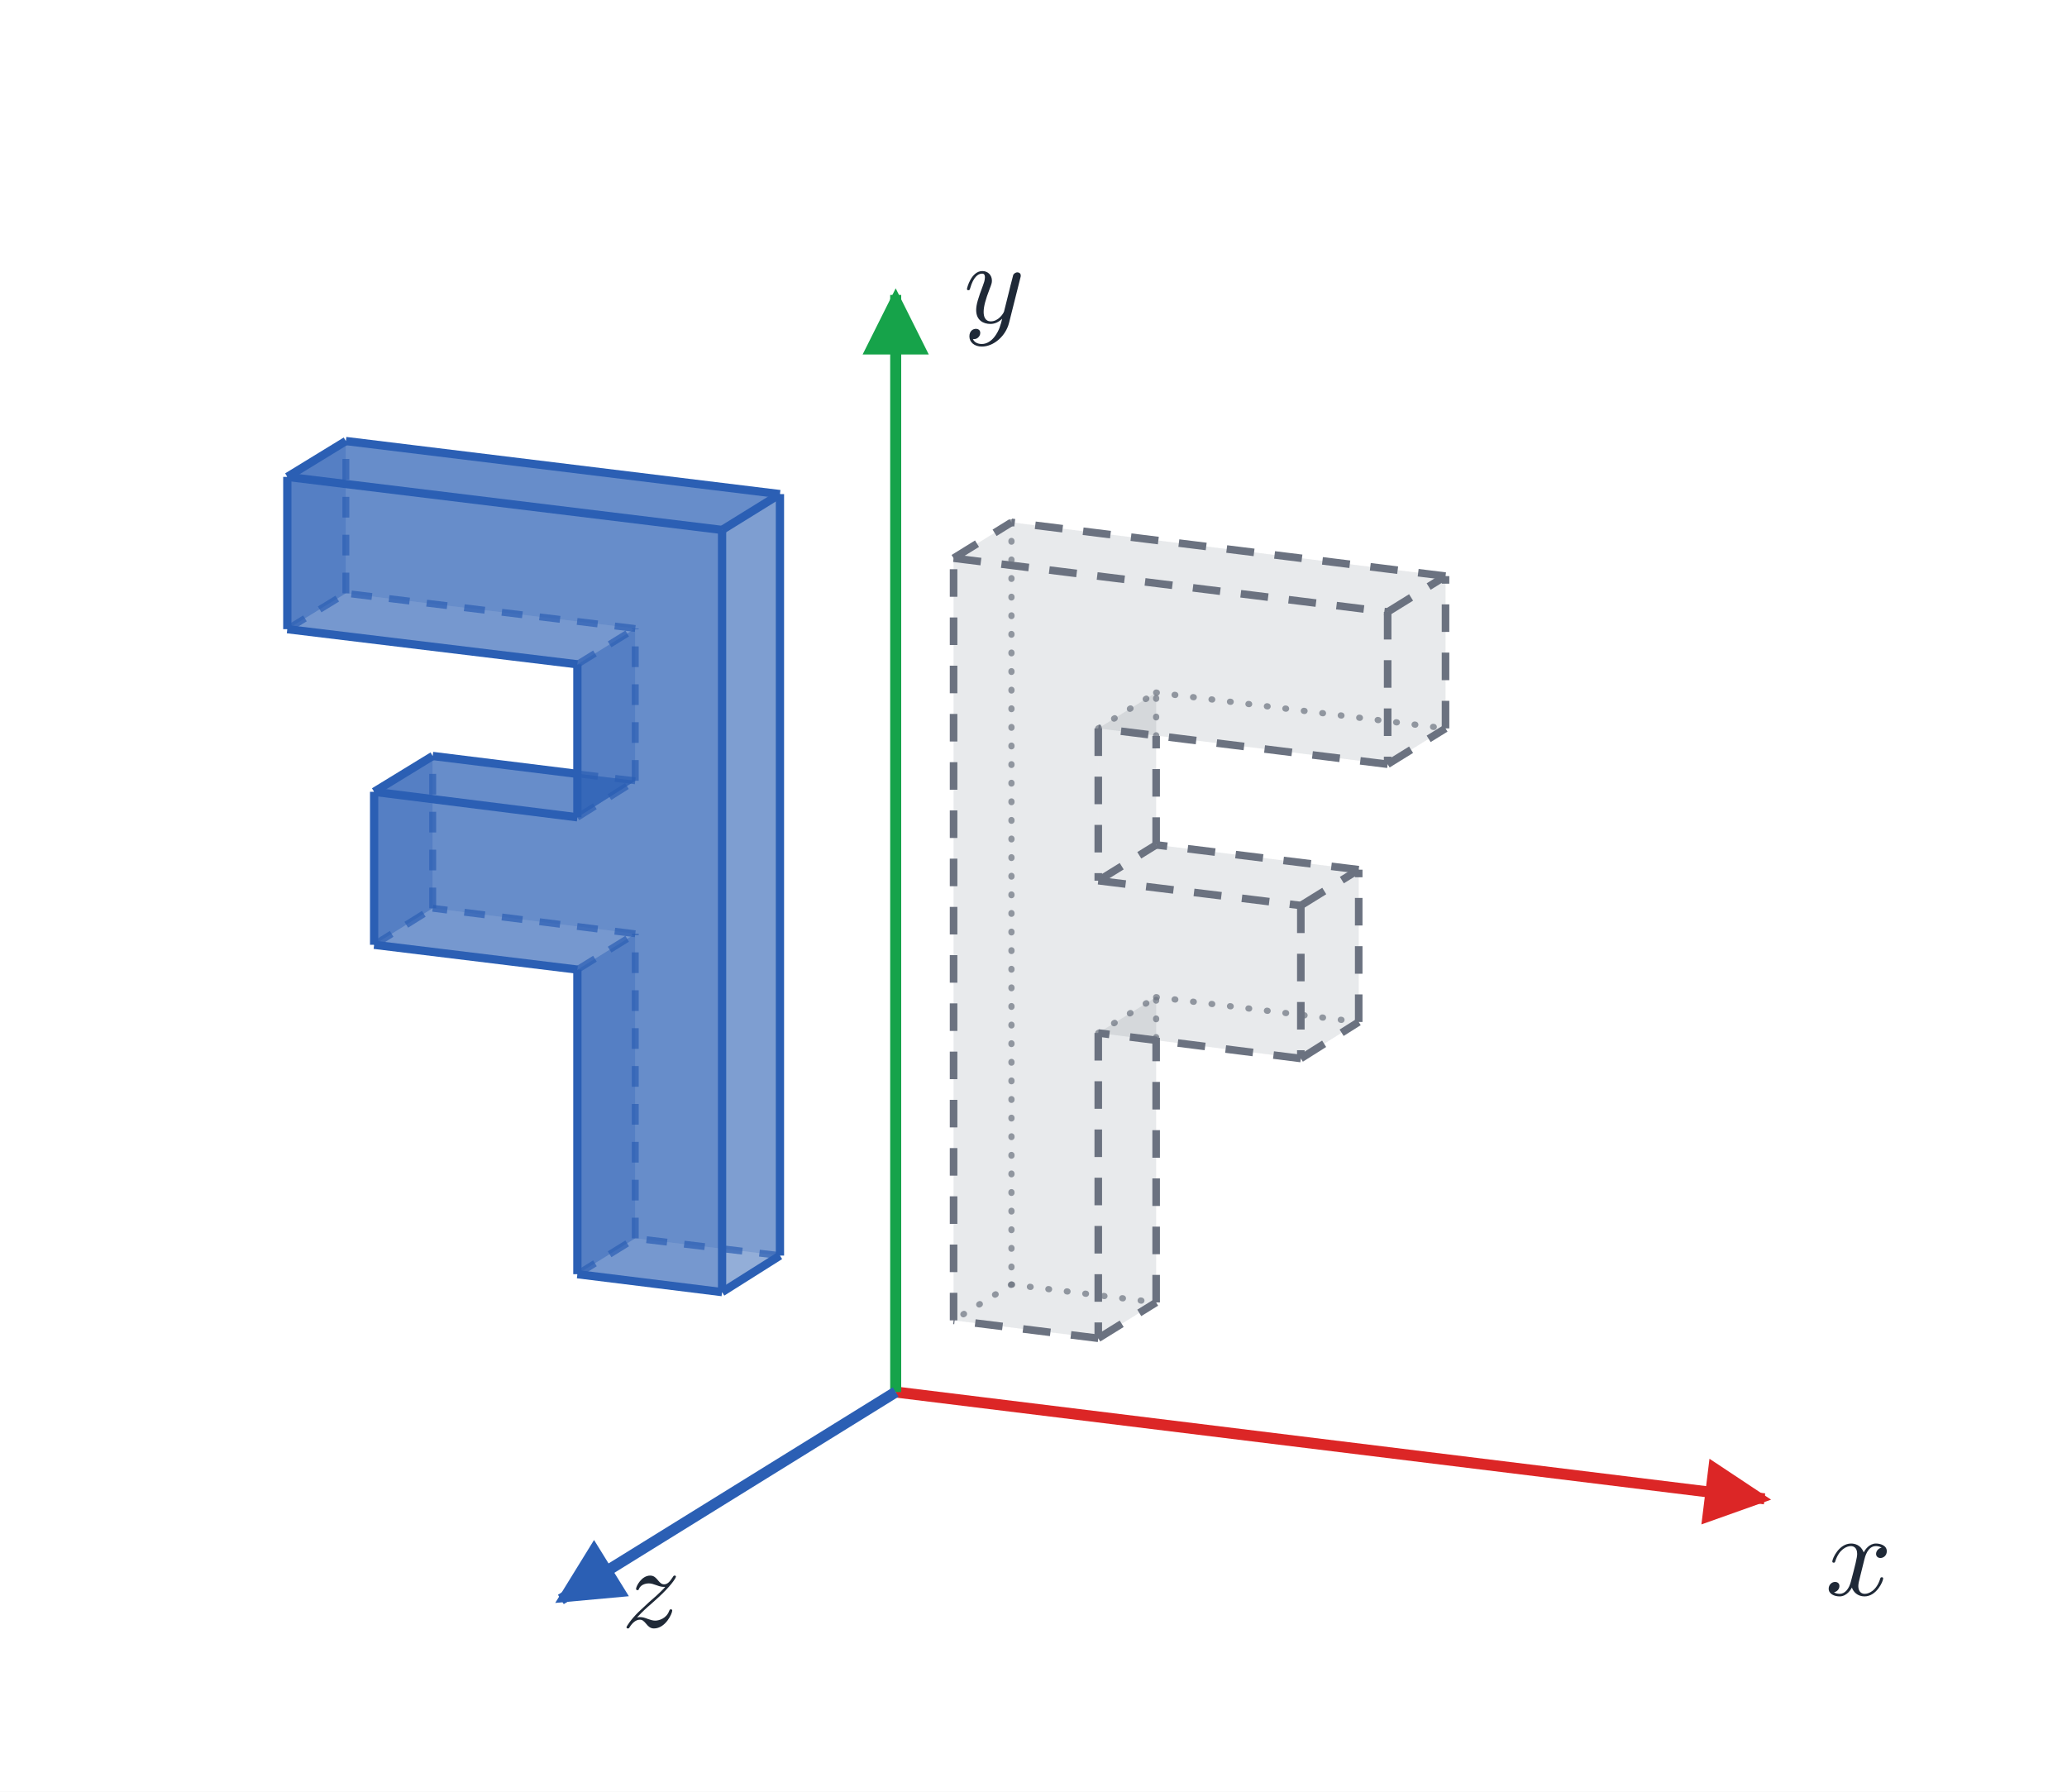
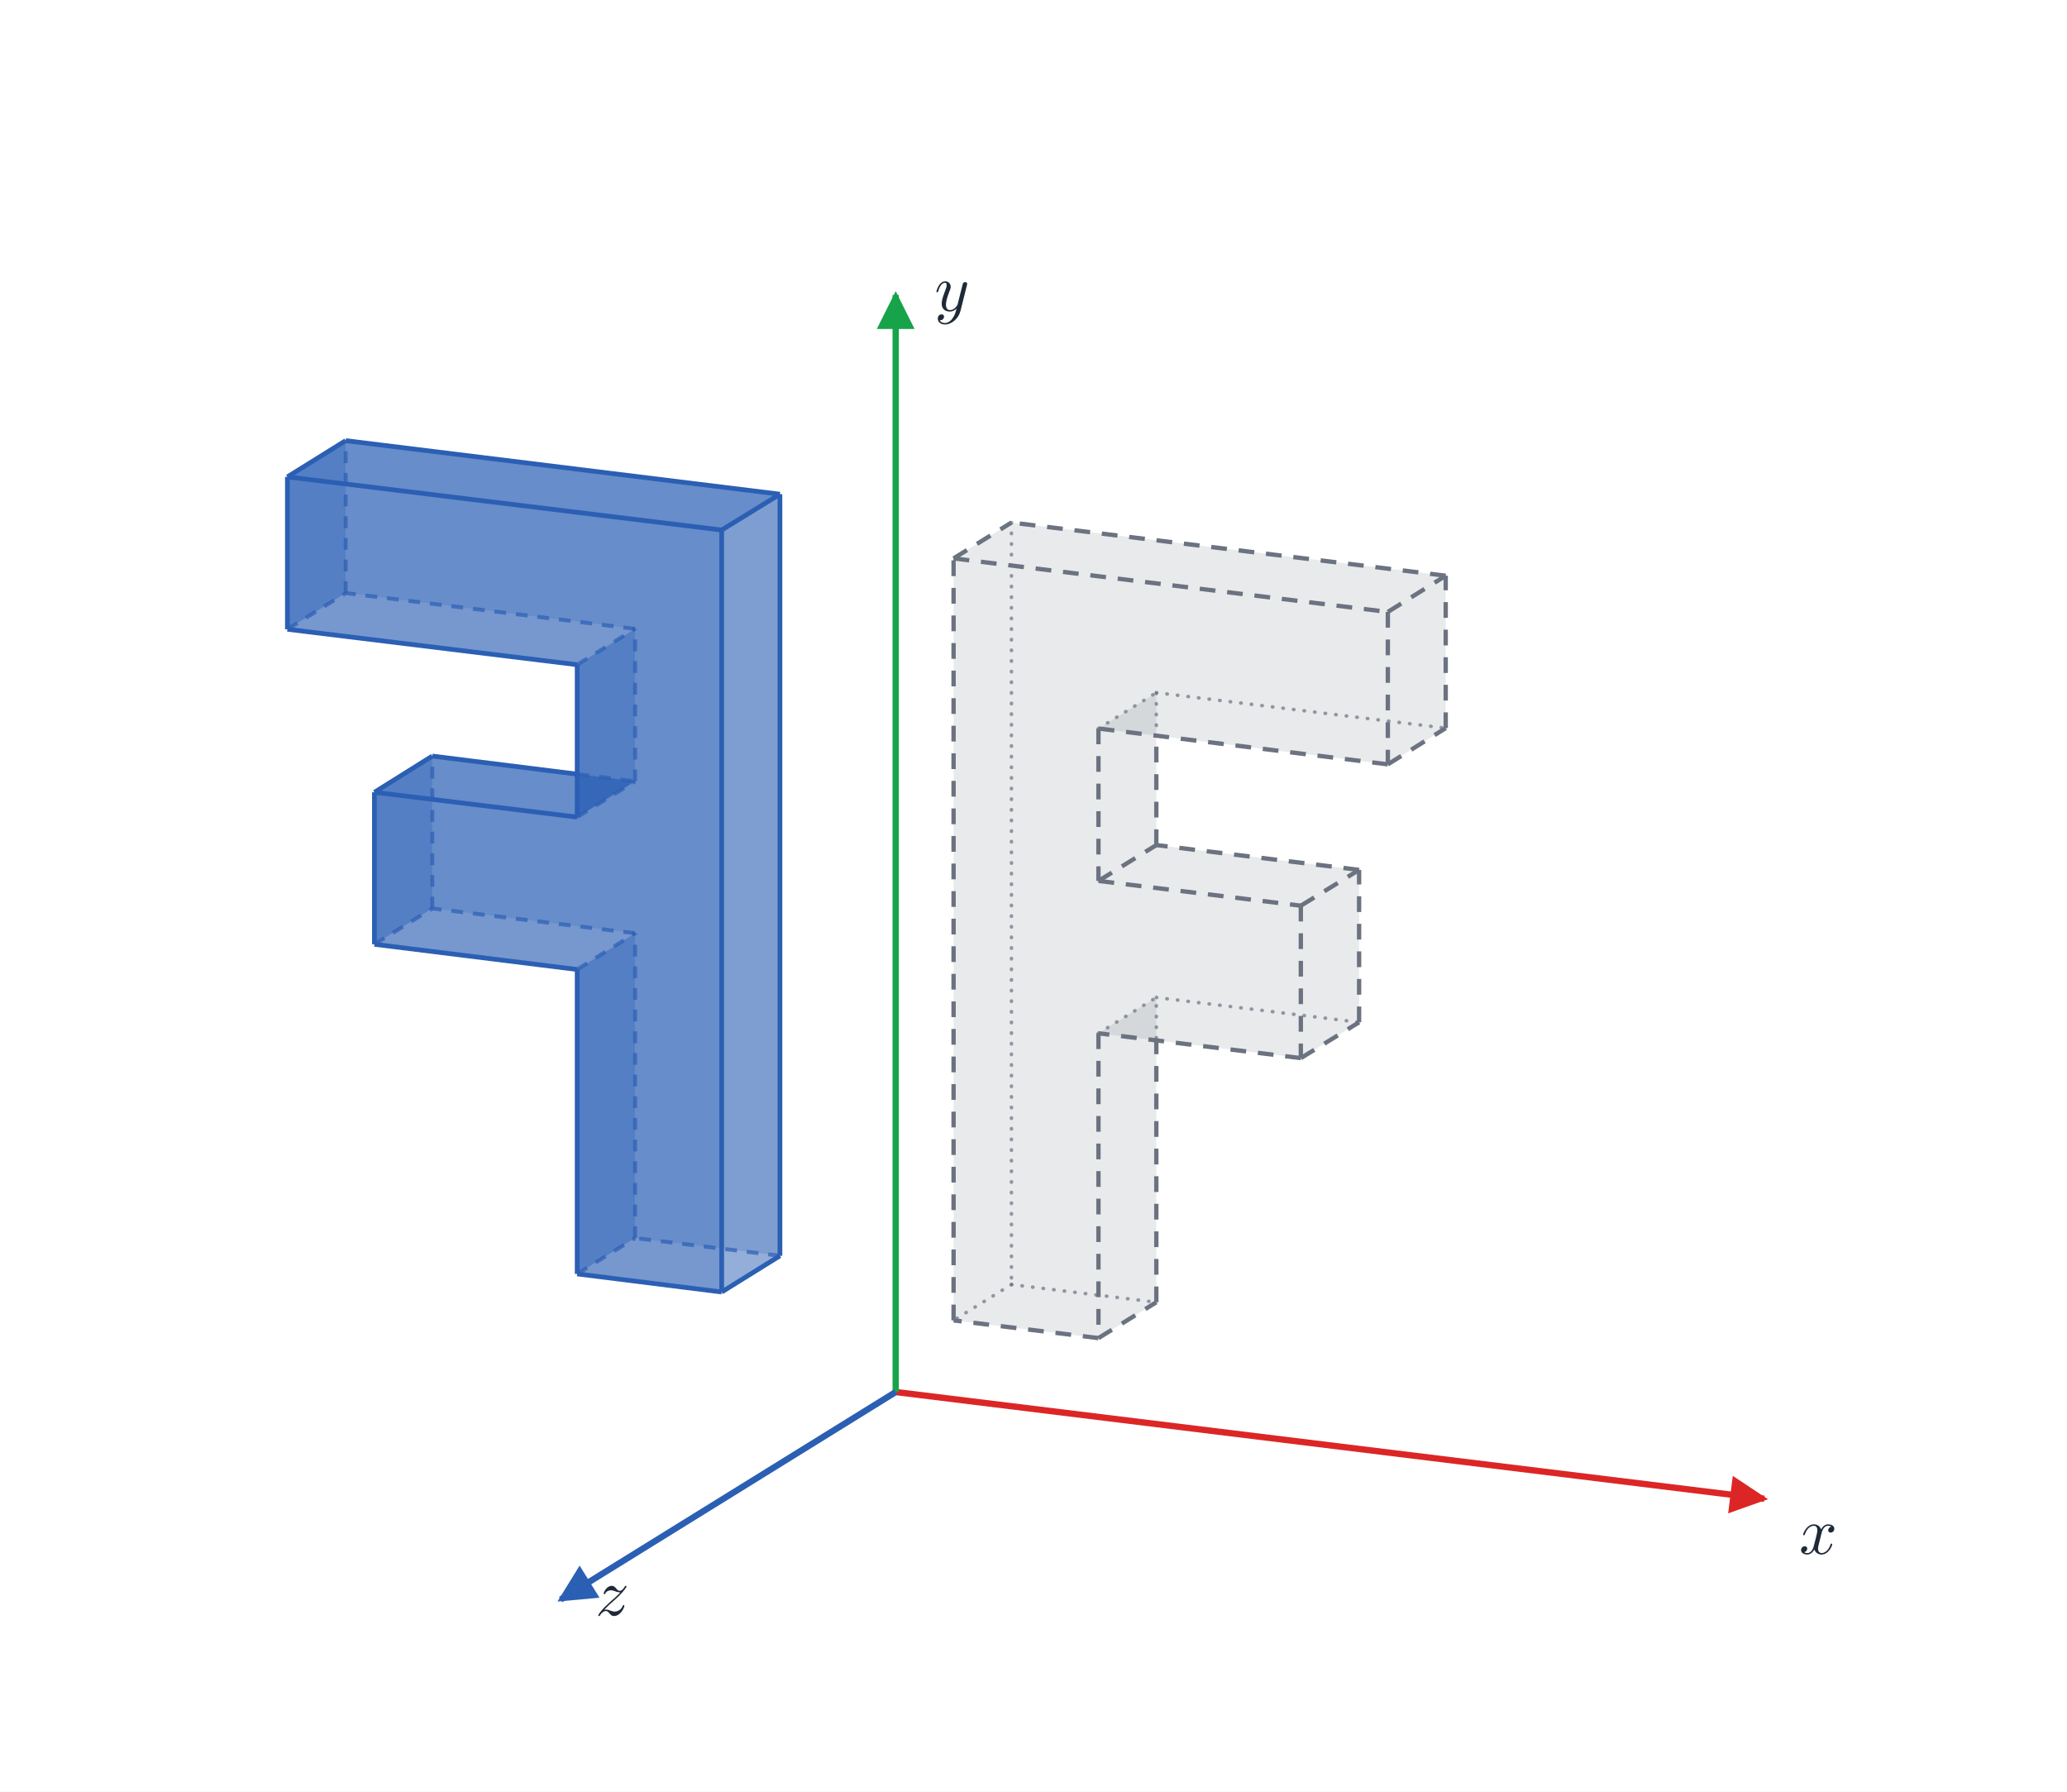
- <svg xmlns="http://www.w3.org/2000/svg" xmlns:xlink="http://www.w3.org/1999/xlink" viewBox="0 0 300 260" width="300" height="260" font-family="IBM Plex Sans, DejaVu Sans, sans-serif">
+ <svg xmlns="http://www.w3.org/2000/svg" xmlns:xlink="http://www.w3.org/1999/xlink" viewBox="0 0 525 455" width="525" height="455" font-family="IBM Plex Sans, DejaVu Sans, sans-serif">
  <defs>
    <marker id="arrow-red" viewBox="0 0 10 10" refX="9" refY="5" markerWidth="6" markerHeight="6" orient="auto-start-reverse">
      <path d="M0,0 L10,5 L0,10 z" fill="#dc2626" />
    </marker>
    <marker id="arrow-green" viewBox="0 0 10 10" refX="9" refY="5" markerWidth="6" markerHeight="6" orient="auto-start-reverse">
      <path d="M0,0 L10,5 L0,10 z" fill="#16a34a" />
    </marker>
    <marker id="arrow-blue" viewBox="0 0 10 10" refX="9" refY="5" markerWidth="6" markerHeight="6" orient="auto-start-reverse">
      <path d="M0,0 L10,5 L0,10 z" fill="#2b5fb4" />
    </marker>
    <marker id="arrow-amber" viewBox="0 0 10 10" refX="9" refY="5" markerWidth="6" markerHeight="6" orient="auto-start-reverse">
      <path d="M0,0 L10,5 L0,10 z" fill="#d97706" />
    </marker>
  </defs>
-   <rect width="300" height="260" fill="#ffffff" />
-   <polygon points="146.8,186.4 167.8,189.0 159.4,194.2 138.4,191.6" fill="#6b7280" fill-opacity="0.08" data-dark-fill-opacity="0.08" />
-   <polygon points="167.8,189.0 167.8,144.7 159.4,149.9 159.4,194.2" fill="#6b7280" fill-opacity="0.08" data-dark-fill-opacity="0.08" />
-   <polygon points="146.8,75.8 146.8,186.4 138.4,191.6 138.4,81.0" fill="#6b7280" fill-opacity="0.08" data-dark-fill-opacity="0.08" />
-   <polygon points="146.8,75.8 209.8,83.6 209.8,105.7 167.8,100.5 167.8,122.6 197.2,126.2 197.2,148.3 167.8,144.7 167.8,189.0 146.8,186.4" fill="#6b7280" fill-opacity="0.08" data-dark-fill-opacity="0.08" />
-   <polygon points="167.8,144.7 197.2,148.3 188.8,153.6 159.4,149.9" fill="#6b7280" fill-opacity="0.08" data-dark-fill-opacity="0.08" />
-   <polygon points="167.8,122.6 167.8,100.5 159.4,105.7 159.4,127.8" fill="#6b7280" fill-opacity="0.08" data-dark-fill-opacity="0.08" />
-   <polygon points="197.2,126.2 167.8,122.6 159.4,127.8 188.8,131.4" fill="#6b7280" fill-opacity="0.08" data-dark-fill-opacity="0.08" />
-   <polygon points="197.2,148.3 197.2,126.2 188.8,131.4 188.8,153.6" fill="#6b7280" fill-opacity="0.08" data-dark-fill-opacity="0.08" />
-   <polygon points="138.4,191.6 159.4,194.2 159.4,149.9 188.8,153.6 188.8,131.4 159.4,127.8 159.4,105.7 201.4,110.9 201.4,88.8 138.4,81.0" fill="#6b7280" fill-opacity="0.08" data-dark-fill-opacity="0.08" />
-   <polygon points="167.8,100.5 209.8,105.7 201.4,110.9 159.4,105.7" fill="#6b7280" fill-opacity="0.08" data-dark-fill-opacity="0.08" />
-   <polygon points="209.8,83.6 146.8,75.8 138.4,81.0 201.4,88.8" fill="#6b7280" fill-opacity="0.08" data-dark-fill-opacity="0.08" />
-   <polygon points="209.8,105.7 209.8,83.6 201.4,88.8 201.4,110.9" fill="#6b7280" fill-opacity="0.08" data-dark-fill-opacity="0.08" />
-   <polygon points="62.8,131.8 62.8,109.7 54.3,114.9 54.3,137.1" fill="#2b5fb4" fill-opacity="0.55" data-dark-fill-opacity="0.32" />
-   <polygon points="113.2,71.7 50.2,64.0 50.2,86.1 92.2,91.2 92.2,113.3 62.8,109.7 62.8,131.8 92.2,135.5 92.2,179.7 113.2,182.2" fill="#2b5fb4" fill-opacity="0.36" data-dark-fill-opacity="0.21" />
-   <polygon points="113.2,182.2 92.2,179.7 83.8,184.9 104.8,187.5" fill="#2b5fb4" fill-opacity="0.21" data-dark-fill-opacity="0.13" />
-   <polygon points="92.2,179.7 92.2,135.5 83.8,140.7 83.8,184.9" fill="#2b5fb4" fill-opacity="0.55" data-dark-fill-opacity="0.32" />
-   <polygon points="92.2,135.5 62.8,131.8 54.3,137.1 83.8,140.7" fill="#2b5fb4" fill-opacity="0.21" data-dark-fill-opacity="0.13" />
-   <polygon points="50.2,86.1 50.2,64.0 41.7,69.2 41.7,91.3" fill="#2b5fb4" fill-opacity="0.55" data-dark-fill-opacity="0.32" />
-   <polygon points="62.8,109.7 92.2,113.3 83.8,118.6 54.3,114.9" fill="#2b5fb4" fill-opacity="0.55" data-dark-fill-opacity="0.32" />
-   <polygon points="92.2,91.2 50.2,86.1 41.7,91.3 83.8,96.4" fill="#2b5fb4" fill-opacity="0.21" data-dark-fill-opacity="0.13" />
-   <polygon points="92.2,113.3 92.2,91.2 83.8,96.4 83.8,118.6" fill="#2b5fb4" fill-opacity="0.55" data-dark-fill-opacity="0.32" />
-   <polygon points="104.8,187.5 83.8,184.9 83.8,140.7 54.3,137.1 54.3,114.9 83.8,118.6 83.8,96.4 41.7,91.3 41.7,69.2 104.8,76.9" fill="#2b5fb4" fill-opacity="0.55" data-dark-fill-opacity="0.32" />
-   <polygon points="113.2,71.7 113.2,182.2 104.8,187.5 104.8,76.9" fill="#2b5fb4" fill-opacity="0.38" data-dark-fill-opacity="0.22" />
-   <polygon points="50.2,64.0 113.2,71.7 104.8,76.9 41.7,69.2" fill="#2b5fb4" fill-opacity="0.55" data-dark-fill-opacity="0.32" />
-   <line x1="130.0" y1="202.0" x2="256.1" y2="217.5" stroke="#dc2626" stroke-width="1.6" marker-end="url(#arrow-red)" />
-   <g transform="translate(264.07 231.47) scale(1.7) translate(0.5 0)" fill="#1f2937" stroke="none">
+   <rect width="525" height="455" fill="#ffffff" />
+   <polygon points="256.9,326.2 293.7,330.7 279.0,339.8 242.2,335.3" fill="#6b7280" fill-opacity="0.08" data-dark-fill-opacity="0.08" />
+   <polygon points="293.7,330.7 293.7,253.3 279.0,262.4 279.0,339.8" fill="#6b7280" fill-opacity="0.08" data-dark-fill-opacity="0.08" />
+   <polygon points="256.9,132.7 256.9,326.2 242.2,335.3 242.2,141.8" fill="#6b7280" fill-opacity="0.08" data-dark-fill-opacity="0.08" />
+   <polygon points="256.9,132.7 367.2,146.2 367.2,184.9 293.7,175.9 293.7,214.6 345.2,220.9 345.2,259.6 293.7,253.3 293.7,330.7 256.9,326.2" fill="#6b7280" fill-opacity="0.08" data-dark-fill-opacity="0.08" />
+   <polygon points="293.7,253.3 345.2,259.6 330.4,268.7 279.0,262.4" fill="#6b7280" fill-opacity="0.08" data-dark-fill-opacity="0.08" />
+   <polygon points="293.7,214.6 293.7,175.9 279.0,185.0 279.0,223.7" fill="#6b7280" fill-opacity="0.08" data-dark-fill-opacity="0.08" />
+   <polygon points="345.2,220.9 293.7,214.6 279.0,223.7 330.4,230.0" fill="#6b7280" fill-opacity="0.08" data-dark-fill-opacity="0.08" />
+   <polygon points="345.2,259.6 345.2,220.9 330.4,230.0 330.4,268.7" fill="#6b7280" fill-opacity="0.08" data-dark-fill-opacity="0.08" />
+   <polygon points="242.2,335.3 279.0,339.8 279.0,262.4 330.4,268.7 330.4,230.0 279.0,223.7 279.0,185.0 352.5,194.1 352.5,155.4 242.2,141.8" fill="#6b7280" fill-opacity="0.08" data-dark-fill-opacity="0.08" />
+   <polygon points="293.7,175.9 367.2,184.9 352.5,194.1 279.0,185.0" fill="#6b7280" fill-opacity="0.08" data-dark-fill-opacity="0.08" />
+   <polygon points="367.2,146.2 256.9,132.7 242.2,141.8 352.5,155.4" fill="#6b7280" fill-opacity="0.08" data-dark-fill-opacity="0.08" />
+   <polygon points="367.2,184.9 367.2,146.2 352.5,155.4 352.5,194.1" fill="#6b7280" fill-opacity="0.08" data-dark-fill-opacity="0.08" />
+   <polygon points="109.8,230.7 109.8,192.0 95.1,201.2 95.1,239.8" fill="#2b5fb4" fill-opacity="0.55" data-dark-fill-opacity="0.32" />
+   <polygon points="198.1,125.5 87.8,111.9 87.8,150.6 161.3,159.7 161.3,198.4 109.8,192.0 109.8,230.7 161.3,237.0 161.3,314.4 198.1,318.9" fill="#2b5fb4" fill-opacity="0.36" data-dark-fill-opacity="0.21" />
+   <polygon points="198.1,318.9 161.3,314.4 146.6,323.5 183.3,328.1" fill="#2b5fb4" fill-opacity="0.21" data-dark-fill-opacity="0.13" />
+   <polygon points="161.3,314.4 161.3,237.0 146.6,246.2 146.6,323.5" fill="#2b5fb4" fill-opacity="0.55" data-dark-fill-opacity="0.32" />
+   <polygon points="161.3,237.0 109.8,230.7 95.1,239.8 146.6,246.2" fill="#2b5fb4" fill-opacity="0.21" data-dark-fill-opacity="0.13" />
+   <polygon points="87.8,150.6 87.8,111.9 73.0,121.1 73.0,159.8" fill="#2b5fb4" fill-opacity="0.55" data-dark-fill-opacity="0.32" />
+   <polygon points="109.8,192.0 161.3,198.4 146.6,207.5 95.1,201.2" fill="#2b5fb4" fill-opacity="0.55" data-dark-fill-opacity="0.32" />
+   <polygon points="161.3,159.7 87.8,150.6 73.0,159.8 146.6,168.8" fill="#2b5fb4" fill-opacity="0.21" data-dark-fill-opacity="0.13" />
+   <polygon points="161.3,198.4 161.3,159.7 146.6,168.8 146.6,207.5" fill="#2b5fb4" fill-opacity="0.55" data-dark-fill-opacity="0.32" />
+   <polygon points="183.3,328.1 146.6,323.5 146.6,246.2 95.1,239.8 95.1,201.2 146.6,207.5 146.6,168.8 73.0,159.8 73.0,121.1 183.3,134.6" fill="#2b5fb4" fill-opacity="0.55" data-dark-fill-opacity="0.32" />
+   <polygon points="198.1,125.5 198.1,318.9 183.3,328.1 183.3,134.6" fill="#2b5fb4" fill-opacity="0.38" data-dark-fill-opacity="0.22" />
+   <polygon points="87.8,111.9 198.1,125.5 183.3,134.6 73.0,121.1" fill="#2b5fb4" fill-opacity="0.55" data-dark-fill-opacity="0.32" />
+   <line x1="227.5" y1="353.5" x2="448.1" y2="380.6" stroke="#dc2626" stroke-width="1.6" marker-end="url(#arrow-red)" />
+   <g transform="translate(456.12 394.58) scale(1.7) translate(0.5 0)" fill="#1f2937" stroke="none">
    <defs>
      <path id="m19-g0-120" d="M3.328-3.009C3.387-3.268 3.616-4.184 4.314-4.184C4.364-4.184 4.603-4.184 4.812-4.055C4.533-4.005 4.334-3.756 4.334-3.517C4.334-3.357 4.443-3.168 4.712-3.168C4.932-3.168 5.25-3.347 5.25-3.746C5.25-4.264 4.663-4.403 4.324-4.403C3.746-4.403 3.397-3.875 3.278-3.646C3.029-4.304 2.491-4.403 2.202-4.403C1.166-4.403 .598-3.118 .598-2.869C.598-2.77 .697-2.77 .717-2.77C.797-2.77 .827-2.79 .847-2.879C1.186-3.935 1.843-4.184 2.182-4.184C2.371-4.184 2.72-4.095 2.72-3.517C2.72-3.208 2.55-2.54 2.182-1.146C2.022-.528 1.674-.11 1.235-.11C1.176-.11 .946-.11 .737-.239C.986-.289 1.205-.498 1.205-.777C1.205-1.046 .986-1.126 .837-1.126C.538-1.126 .289-.867 .289-.548C.289-.09 .787 .11 1.225 .11C1.883 .11 2.242-.588 2.271-.648C2.391-.279 2.75 .11 3.347 .11C4.374 .11 4.941-1.176 4.941-1.425C4.941-1.524 4.852-1.524 4.822-1.524C4.732-1.524 4.712-1.484 4.692-1.415C4.364-.349 3.686-.11 3.367-.11C2.979-.11 2.819-.428 2.819-.767C2.819-.986 2.879-1.205 2.989-1.644L3.328-3.009Z" />
    </defs>
    <g id="m19-page1">
      <use x="0" y="0" xlink:href="#m19-g0-120" />
    </g>
  </g>
-   <line x1="130.0" y1="202.0" x2="130.0" y2="42.8" stroke="#16a34a" stroke-width="1.6" marker-end="url(#arrow-green)" />
-   <g transform="translate(139.00 46.82) scale(1.7) translate(0.5 0)" fill="#1f2937" stroke="none">
+   <line x1="227.5" y1="353.5" x2="227.5" y2="74.9" stroke="#16a34a" stroke-width="1.6" marker-end="url(#arrow-green)" />
+   <g transform="translate(236.50 78.93) scale(1.7) translate(0.5 0)" fill="#1f2937" stroke="none">
    <defs>
      <path id="m20-g0-121" d="M4.842-3.796C4.882-3.935 4.882-3.955 4.882-4.025C4.882-4.204 4.742-4.294 4.593-4.294C4.493-4.294 4.334-4.234 4.244-4.085C4.224-4.035 4.144-3.726 4.105-3.547C4.035-3.288 3.965-3.019 3.905-2.75L3.457-.956C3.417-.807 2.989-.11 2.331-.11C1.823-.11 1.714-.548 1.714-.917C1.714-1.375 1.883-1.993 2.222-2.869C2.381-3.278 2.421-3.387 2.421-3.587C2.421-4.035 2.102-4.403 1.604-4.403C.658-4.403 .289-2.959 .289-2.869C.289-2.77 .389-2.77 .408-2.77C.508-2.77 .518-2.79 .568-2.949C.837-3.885 1.235-4.184 1.574-4.184C1.654-4.184 1.823-4.184 1.823-3.866C1.823-3.616 1.724-3.357 1.654-3.168C1.255-2.112 1.076-1.544 1.076-1.076C1.076-.189 1.704 .11 2.291 .11C2.68 .11 3.019-.06 3.298-.339C3.168 .179 3.049 .667 2.65 1.196C2.391 1.534 2.012 1.823 1.554 1.823C1.415 1.823 .966 1.793 .797 1.405C.956 1.405 1.086 1.405 1.225 1.285C1.325 1.196 1.425 1.066 1.425 .877C1.425 .568 1.156 .528 1.056 .528C.827 .528 .498 .687 .498 1.176C.498 1.674 .936 2.042 1.554 2.042C2.58 2.042 3.606 1.136 3.885 .01L4.842-3.796Z" />
    </defs>
    <g id="m20-page1">
      <use x="0" y="0" xlink:href="#m20-g0-121" />
    </g>
  </g>
-   <line x1="130.0" y1="202.0" x2="81.4" y2="232.1" stroke="#2b5fb4" stroke-width="1.6" marker-end="url(#arrow-blue)" />
-   <g transform="translate(89.35 236.12) scale(1.7) translate(0.5 0)" fill="#1f2937" stroke="none">
+   <line x1="227.5" y1="353.5" x2="142.4" y2="406.2" stroke="#2b5fb4" stroke-width="1.6" marker-end="url(#arrow-blue)" />
+   <g transform="translate(150.37 410.20) scale(1.7) translate(0.5 0)" fill="#1f2937" stroke="none">
    <defs>
      <path id="m21-g0-122" d="M1.325-.827C1.863-1.405 2.152-1.654 2.511-1.963C2.511-1.973 3.128-2.501 3.487-2.859C4.433-3.786 4.653-4.264 4.653-4.304C4.653-4.403 4.563-4.403 4.543-4.403C4.473-4.403 4.443-4.384 4.394-4.294C4.095-3.816 3.885-3.656 3.646-3.656S3.288-3.806 3.138-3.975C2.949-4.204 2.78-4.403 2.451-4.403C1.704-4.403 1.245-3.477 1.245-3.268C1.245-3.218 1.275-3.158 1.365-3.158S1.474-3.208 1.494-3.268C1.684-3.726 2.262-3.736 2.341-3.736C2.55-3.736 2.74-3.666 2.969-3.587C3.367-3.437 3.477-3.437 3.736-3.437C3.377-3.009 2.54-2.291 2.351-2.132L1.455-1.295C.777-.628 .428-.06 .428 .01C.428 .11 .528 .11 .548 .11C.628 .11 .648 .09 .707-.02C.936-.369 1.235-.638 1.554-.638C1.783-.638 1.883-.548 2.132-.259C2.301-.05 2.481 .11 2.77 .11C3.756 .11 4.334-1.156 4.334-1.425C4.334-1.474 4.294-1.524 4.214-1.524C4.125-1.524 4.105-1.465 4.075-1.395C3.846-.747 3.208-.558 2.879-.558C2.68-.558 2.501-.618 2.291-.687C1.953-.817 1.803-.857 1.594-.857C1.574-.857 1.415-.857 1.325-.827Z" />
    </defs>
    <g id="m21-page1">
      <use x="0" y="0" xlink:href="#m21-g0-122" />
    </g>
  </g>
-   <line x1="146.8" y1="75.8" x2="146.8" y2="186.4" stroke="#6b7280" stroke-width="0.9" stroke-dasharray="0.1 2.6" stroke-linecap="round" stroke-opacity="0.7" />
-   <line x1="167.8" y1="100.5" x2="209.8" y2="105.7" stroke="#6b7280" stroke-width="0.9" stroke-dasharray="0.1 2.6" stroke-linecap="round" stroke-opacity="0.7" />
-   <line x1="167.8" y1="106.8" x2="167.8" y2="100.5" stroke="#6b7280" stroke-width="0.9" stroke-dasharray="0.1 2.6" stroke-linecap="round" stroke-opacity="0.7" />
-   <line x1="167.8" y1="144.7" x2="197.2" y2="148.3" stroke="#6b7280" stroke-width="0.9" stroke-dasharray="0.1 2.6" stroke-linecap="round" stroke-opacity="0.7" />
-   <line x1="167.8" y1="150.6" x2="167.8" y2="144.7" stroke="#6b7280" stroke-width="0.9" stroke-dasharray="0.1 2.6" stroke-linecap="round" stroke-opacity="0.7" />
-   <line x1="146.8" y1="186.4" x2="167.8" y2="189.0" stroke="#6b7280" stroke-width="0.9" stroke-dasharray="0.1 2.6" stroke-linecap="round" stroke-opacity="0.7" />
-   <line x1="146.8" y1="186.4" x2="138.4" y2="191.6" stroke="#6b7280" stroke-width="0.9" stroke-dasharray="0.1 2.6" stroke-linecap="round" stroke-opacity="0.7" />
-   <line x1="159.4" y1="149.9" x2="167.8" y2="144.7" stroke="#6b7280" stroke-width="0.9" stroke-dasharray="0.1 2.6" stroke-linecap="round" stroke-opacity="0.7" />
-   <line x1="159.4" y1="105.7" x2="167.8" y2="100.5" stroke="#6b7280" stroke-width="0.9" stroke-dasharray="0.1 2.6" stroke-linecap="round" stroke-opacity="0.7" />
-   <line x1="138.4" y1="191.6" x2="138.4" y2="81.0" stroke="#6b7280" stroke-width="1.1" stroke-dasharray="4 3" />
-   <line x1="159.4" y1="194.2" x2="138.4" y2="191.6" stroke="#6b7280" stroke-width="1.1" stroke-dasharray="4 3" />
-   <line x1="159.4" y1="149.9" x2="159.4" y2="194.2" stroke="#6b7280" stroke-width="1.1" stroke-dasharray="4 3" />
-   <line x1="188.8" y1="153.6" x2="159.4" y2="149.9" stroke="#6b7280" stroke-width="1.1" stroke-dasharray="4 3" />
-   <line x1="188.8" y1="131.4" x2="188.8" y2="153.6" stroke="#6b7280" stroke-width="1.1" stroke-dasharray="4 3" />
-   <line x1="159.4" y1="127.8" x2="188.8" y2="131.4" stroke="#6b7280" stroke-width="1.1" stroke-dasharray="4 3" />
-   <line x1="159.4" y1="105.7" x2="159.4" y2="127.8" stroke="#6b7280" stroke-width="1.1" stroke-dasharray="4 3" />
-   <line x1="201.4" y1="110.9" x2="159.4" y2="105.7" stroke="#6b7280" stroke-width="1.1" stroke-dasharray="4 3" />
-   <line x1="201.4" y1="88.8" x2="201.4" y2="110.9" stroke="#6b7280" stroke-width="1.1" stroke-dasharray="4 3" />
-   <line x1="138.4" y1="81.0" x2="201.4" y2="88.8" stroke="#6b7280" stroke-width="1.1" stroke-dasharray="4 3" />
-   <line x1="209.8" y1="83.6" x2="146.8" y2="75.8" stroke="#6b7280" stroke-width="1.1" stroke-dasharray="4 3" />
-   <line x1="209.8" y1="105.7" x2="209.8" y2="83.6" stroke="#6b7280" stroke-width="1.1" stroke-dasharray="4 3" />
-   <line x1="167.8" y1="122.6" x2="167.8" y2="106.8" stroke="#6b7280" stroke-width="1.1" stroke-dasharray="4 3" />
-   <line x1="197.2" y1="126.2" x2="167.8" y2="122.6" stroke="#6b7280" stroke-width="1.1" stroke-dasharray="4 3" />
-   <line x1="197.2" y1="148.3" x2="197.2" y2="126.2" stroke="#6b7280" stroke-width="1.1" stroke-dasharray="4 3" />
-   <line x1="167.8" y1="189.0" x2="167.8" y2="150.6" stroke="#6b7280" stroke-width="1.1" stroke-dasharray="4 3" />
-   <line x1="159.4" y1="194.2" x2="167.8" y2="189.0" stroke="#6b7280" stroke-width="1.1" stroke-dasharray="4 3" />
-   <line x1="188.8" y1="153.6" x2="197.2" y2="148.3" stroke="#6b7280" stroke-width="1.1" stroke-dasharray="4 3" />
-   <line x1="188.8" y1="131.4" x2="197.2" y2="126.2" stroke="#6b7280" stroke-width="1.1" stroke-dasharray="4 3" />
-   <line x1="159.4" y1="127.8" x2="167.8" y2="122.6" stroke="#6b7280" stroke-width="1.1" stroke-dasharray="4 3" />
-   <line x1="201.4" y1="110.9" x2="209.8" y2="105.7" stroke="#6b7280" stroke-width="1.1" stroke-dasharray="4 3" />
-   <line x1="201.4" y1="88.8" x2="209.8" y2="83.6" stroke="#6b7280" stroke-width="1.1" stroke-dasharray="4 3" />
-   <line x1="138.4" y1="81.0" x2="146.8" y2="75.8" stroke="#6b7280" stroke-width="1.1" stroke-dasharray="4 3" />
-   <line x1="50.2" y1="86.1" x2="50.2" y2="64.0" stroke="#2b5fb4" stroke-width="1.0" stroke-dasharray="3 2.5" stroke-opacity="0.7" />
-   <line x1="92.2" y1="91.2" x2="50.2" y2="86.1" stroke="#2b5fb4" stroke-width="1.0" stroke-dasharray="3 2.5" stroke-opacity="0.7" />
-   <line x1="92.2" y1="113.3" x2="92.2" y2="91.2" stroke="#2b5fb4" stroke-width="1.0" stroke-dasharray="3 2.5" stroke-opacity="0.7" />
-   <line x1="83.8" y1="112.3" x2="92.2" y2="113.3" stroke="#2b5fb4" stroke-width="1.0" stroke-dasharray="3 2.5" stroke-opacity="0.7" />
-   <line x1="62.8" y1="131.8" x2="62.8" y2="109.7" stroke="#2b5fb4" stroke-width="1.0" stroke-dasharray="3 2.5" stroke-opacity="0.7" />
-   <line x1="92.2" y1="135.5" x2="62.8" y2="131.8" stroke="#2b5fb4" stroke-width="1.0" stroke-dasharray="3 2.5" stroke-opacity="0.7" />
-   <line x1="92.2" y1="179.7" x2="92.2" y2="135.5" stroke="#2b5fb4" stroke-width="1.0" stroke-dasharray="3 2.5" stroke-opacity="0.7" />
-   <line x1="113.2" y1="182.2" x2="92.2" y2="179.7" stroke="#2b5fb4" stroke-width="1.0" stroke-dasharray="3 2.5" stroke-opacity="0.7" />
-   <line x1="83.8" y1="184.9" x2="92.2" y2="179.7" stroke="#2b5fb4" stroke-width="1.0" stroke-dasharray="3 2.5" stroke-opacity="0.7" />
-   <line x1="83.8" y1="140.7" x2="92.2" y2="135.5" stroke="#2b5fb4" stroke-width="1.0" stroke-dasharray="3 2.5" stroke-opacity="0.7" />
-   <line x1="54.3" y1="137.1" x2="62.8" y2="131.8" stroke="#2b5fb4" stroke-width="1.0" stroke-dasharray="3 2.5" stroke-opacity="0.7" />
-   <line x1="83.8" y1="118.6" x2="92.2" y2="113.3" stroke="#2b5fb4" stroke-width="1.0" stroke-dasharray="3 2.5" stroke-opacity="0.7" />
-   <line x1="83.8" y1="96.4" x2="92.2" y2="91.2" stroke="#2b5fb4" stroke-width="1.0" stroke-dasharray="3 2.5" stroke-opacity="0.7" />
-   <line x1="41.7" y1="91.3" x2="50.2" y2="86.1" stroke="#2b5fb4" stroke-width="1.0" stroke-dasharray="3 2.5" stroke-opacity="0.7" />
-   <line x1="104.8" y1="187.5" x2="104.8" y2="76.9" stroke="#2b5fb4" stroke-width="1.2" />
-   <line x1="83.8" y1="184.9" x2="104.8" y2="187.5" stroke="#2b5fb4" stroke-width="1.2" />
-   <line x1="83.8" y1="140.7" x2="83.8" y2="184.9" stroke="#2b5fb4" stroke-width="1.2" />
-   <line x1="54.3" y1="137.1" x2="83.8" y2="140.7" stroke="#2b5fb4" stroke-width="1.2" />
-   <line x1="54.3" y1="114.9" x2="54.3" y2="137.1" stroke="#2b5fb4" stroke-width="1.2" />
-   <line x1="83.8" y1="118.6" x2="54.3" y2="114.9" stroke="#2b5fb4" stroke-width="1.2" />
-   <line x1="83.8" y1="96.4" x2="83.8" y2="118.6" stroke="#2b5fb4" stroke-width="1.2" />
-   <line x1="41.7" y1="91.3" x2="83.8" y2="96.4" stroke="#2b5fb4" stroke-width="1.2" />
-   <line x1="41.7" y1="69.2" x2="41.7" y2="91.3" stroke="#2b5fb4" stroke-width="1.2" />
-   <line x1="104.8" y1="76.9" x2="41.7" y2="69.2" stroke="#2b5fb4" stroke-width="1.2" />
-   <line x1="113.2" y1="71.7" x2="113.2" y2="182.2" stroke="#2b5fb4" stroke-width="1.2" />
-   <line x1="50.2" y1="64.0" x2="113.2" y2="71.7" stroke="#2b5fb4" stroke-width="1.2" />
-   <line x1="62.8" y1="109.7" x2="83.8" y2="112.3" stroke="#2b5fb4" stroke-width="1.2" />
-   <line x1="113.2" y1="182.2" x2="104.8" y2="187.5" stroke="#2b5fb4" stroke-width="1.2" />
-   <line x1="54.3" y1="114.9" x2="62.8" y2="109.7" stroke="#2b5fb4" stroke-width="1.2" />
-   <line x1="41.7" y1="69.2" x2="50.2" y2="64.0" stroke="#2b5fb4" stroke-width="1.2" />
-   <line x1="104.8" y1="76.9" x2="113.2" y2="71.7" stroke="#2b5fb4" stroke-width="1.2" />
+   <line x1="256.9" y1="132.7" x2="256.9" y2="326.2" stroke="#6b7280" stroke-width="0.9" stroke-dasharray="0.1 2.6" stroke-linecap="round" stroke-opacity="0.7" />
+   <line x1="293.7" y1="175.9" x2="367.2" y2="184.9" stroke="#6b7280" stroke-width="0.9" stroke-dasharray="0.1 2.6" stroke-linecap="round" stroke-opacity="0.7" />
+   <line x1="293.7" y1="186.9" x2="293.7" y2="175.9" stroke="#6b7280" stroke-width="0.9" stroke-dasharray="0.1 2.6" stroke-linecap="round" stroke-opacity="0.7" />
+   <line x1="293.7" y1="253.3" x2="345.2" y2="259.6" stroke="#6b7280" stroke-width="0.9" stroke-dasharray="0.1 2.6" stroke-linecap="round" stroke-opacity="0.7" />
+   <line x1="293.7" y1="263.6" x2="293.7" y2="253.3" stroke="#6b7280" stroke-width="0.9" stroke-dasharray="0.1 2.6" stroke-linecap="round" stroke-opacity="0.7" />
+   <line x1="256.9" y1="326.2" x2="293.7" y2="330.7" stroke="#6b7280" stroke-width="0.9" stroke-dasharray="0.1 2.6" stroke-linecap="round" stroke-opacity="0.7" />
+   <line x1="256.9" y1="326.2" x2="242.2" y2="335.3" stroke="#6b7280" stroke-width="0.9" stroke-dasharray="0.1 2.6" stroke-linecap="round" stroke-opacity="0.7" />
+   <line x1="279.0" y1="262.4" x2="293.7" y2="253.3" stroke="#6b7280" stroke-width="0.9" stroke-dasharray="0.1 2.6" stroke-linecap="round" stroke-opacity="0.7" />
+   <line x1="279.0" y1="185.0" x2="293.7" y2="175.9" stroke="#6b7280" stroke-width="0.9" stroke-dasharray="0.1 2.6" stroke-linecap="round" stroke-opacity="0.7" />
+   <line x1="242.2" y1="335.3" x2="242.2" y2="141.8" stroke="#6b7280" stroke-width="1.1" stroke-dasharray="4 3" />
+   <line x1="279.0" y1="339.8" x2="242.2" y2="335.3" stroke="#6b7280" stroke-width="1.1" stroke-dasharray="4 3" />
+   <line x1="279.0" y1="262.4" x2="279.0" y2="339.8" stroke="#6b7280" stroke-width="1.1" stroke-dasharray="4 3" />
+   <line x1="330.4" y1="268.7" x2="279.0" y2="262.4" stroke="#6b7280" stroke-width="1.1" stroke-dasharray="4 3" />
+   <line x1="330.4" y1="230.0" x2="330.4" y2="268.7" stroke="#6b7280" stroke-width="1.1" stroke-dasharray="4 3" />
+   <line x1="279.0" y1="223.7" x2="330.4" y2="230.0" stroke="#6b7280" stroke-width="1.1" stroke-dasharray="4 3" />
+   <line x1="279.0" y1="185.0" x2="279.0" y2="223.7" stroke="#6b7280" stroke-width="1.1" stroke-dasharray="4 3" />
+   <line x1="352.5" y1="194.1" x2="279.0" y2="185.0" stroke="#6b7280" stroke-width="1.1" stroke-dasharray="4 3" />
+   <line x1="352.5" y1="155.4" x2="352.5" y2="194.1" stroke="#6b7280" stroke-width="1.1" stroke-dasharray="4 3" />
+   <line x1="242.2" y1="141.8" x2="352.5" y2="155.4" stroke="#6b7280" stroke-width="1.1" stroke-dasharray="4 3" />
+   <line x1="367.2" y1="146.2" x2="256.9" y2="132.7" stroke="#6b7280" stroke-width="1.1" stroke-dasharray="4 3" />
+   <line x1="367.2" y1="184.9" x2="367.2" y2="146.2" stroke="#6b7280" stroke-width="1.1" stroke-dasharray="4 3" />
+   <line x1="293.7" y1="214.6" x2="293.7" y2="186.9" stroke="#6b7280" stroke-width="1.1" stroke-dasharray="4 3" />
+   <line x1="345.2" y1="220.9" x2="293.7" y2="214.6" stroke="#6b7280" stroke-width="1.1" stroke-dasharray="4 3" />
+   <line x1="345.2" y1="259.6" x2="345.2" y2="220.9" stroke="#6b7280" stroke-width="1.1" stroke-dasharray="4 3" />
+   <line x1="293.7" y1="330.7" x2="293.7" y2="263.6" stroke="#6b7280" stroke-width="1.1" stroke-dasharray="4 3" />
+   <line x1="279.0" y1="339.8" x2="293.7" y2="330.7" stroke="#6b7280" stroke-width="1.1" stroke-dasharray="4 3" />
+   <line x1="330.4" y1="268.7" x2="345.2" y2="259.6" stroke="#6b7280" stroke-width="1.1" stroke-dasharray="4 3" />
+   <line x1="330.4" y1="230.0" x2="345.2" y2="220.9" stroke="#6b7280" stroke-width="1.1" stroke-dasharray="4 3" />
+   <line x1="279.0" y1="223.7" x2="293.7" y2="214.6" stroke="#6b7280" stroke-width="1.1" stroke-dasharray="4 3" />
+   <line x1="352.5" y1="194.1" x2="367.2" y2="184.9" stroke="#6b7280" stroke-width="1.1" stroke-dasharray="4 3" />
+   <line x1="352.5" y1="155.4" x2="367.2" y2="146.2" stroke="#6b7280" stroke-width="1.1" stroke-dasharray="4 3" />
+   <line x1="242.2" y1="141.8" x2="256.9" y2="132.7" stroke="#6b7280" stroke-width="1.1" stroke-dasharray="4 3" />
+   <line x1="87.8" y1="150.6" x2="87.8" y2="111.9" stroke="#2b5fb4" stroke-width="1.0" stroke-dasharray="3 2.5" stroke-opacity="0.7" />
+   <line x1="161.3" y1="159.7" x2="87.8" y2="150.6" stroke="#2b5fb4" stroke-width="1.0" stroke-dasharray="3 2.5" stroke-opacity="0.7" />
+   <line x1="161.3" y1="198.4" x2="161.3" y2="159.7" stroke="#2b5fb4" stroke-width="1.0" stroke-dasharray="3 2.5" stroke-opacity="0.7" />
+   <line x1="146.7" y1="196.6" x2="161.3" y2="198.4" stroke="#2b5fb4" stroke-width="1.0" stroke-dasharray="3 2.5" stroke-opacity="0.7" />
+   <line x1="109.8" y1="230.7" x2="109.8" y2="192.0" stroke="#2b5fb4" stroke-width="1.0" stroke-dasharray="3 2.5" stroke-opacity="0.7" />
+   <line x1="161.3" y1="237.0" x2="109.8" y2="230.7" stroke="#2b5fb4" stroke-width="1.0" stroke-dasharray="3 2.5" stroke-opacity="0.7" />
+   <line x1="161.3" y1="314.4" x2="161.3" y2="237.0" stroke="#2b5fb4" stroke-width="1.0" stroke-dasharray="3 2.5" stroke-opacity="0.7" />
+   <line x1="198.1" y1="318.9" x2="161.3" y2="314.4" stroke="#2b5fb4" stroke-width="1.0" stroke-dasharray="3 2.5" stroke-opacity="0.7" />
+   <line x1="146.6" y1="323.5" x2="161.3" y2="314.4" stroke="#2b5fb4" stroke-width="1.0" stroke-dasharray="3 2.5" stroke-opacity="0.7" />
+   <line x1="146.6" y1="246.2" x2="161.3" y2="237.0" stroke="#2b5fb4" stroke-width="1.0" stroke-dasharray="3 2.5" stroke-opacity="0.7" />
+   <line x1="95.1" y1="239.8" x2="109.8" y2="230.7" stroke="#2b5fb4" stroke-width="1.0" stroke-dasharray="3 2.5" stroke-opacity="0.7" />
+   <line x1="146.6" y1="207.5" x2="161.3" y2="198.4" stroke="#2b5fb4" stroke-width="1.0" stroke-dasharray="3 2.5" stroke-opacity="0.7" />
+   <line x1="146.6" y1="168.8" x2="161.3" y2="159.7" stroke="#2b5fb4" stroke-width="1.0" stroke-dasharray="3 2.5" stroke-opacity="0.7" />
+   <line x1="73.0" y1="159.8" x2="87.8" y2="150.6" stroke="#2b5fb4" stroke-width="1.0" stroke-dasharray="3 2.5" stroke-opacity="0.7" />
+   <line x1="183.3" y1="328.1" x2="183.3" y2="134.6" stroke="#2b5fb4" stroke-width="1.2" />
+   <line x1="146.6" y1="323.5" x2="183.3" y2="328.1" stroke="#2b5fb4" stroke-width="1.2" />
+   <line x1="146.6" y1="246.2" x2="146.6" y2="323.5" stroke="#2b5fb4" stroke-width="1.2" />
+   <line x1="95.1" y1="239.8" x2="146.6" y2="246.2" stroke="#2b5fb4" stroke-width="1.2" />
+   <line x1="95.1" y1="201.2" x2="95.1" y2="239.8" stroke="#2b5fb4" stroke-width="1.2" />
+   <line x1="146.6" y1="207.5" x2="95.1" y2="201.2" stroke="#2b5fb4" stroke-width="1.2" />
+   <line x1="146.6" y1="168.8" x2="146.6" y2="207.5" stroke="#2b5fb4" stroke-width="1.2" />
+   <line x1="73.0" y1="159.8" x2="146.6" y2="168.8" stroke="#2b5fb4" stroke-width="1.2" />
+   <line x1="73.0" y1="121.1" x2="73.0" y2="159.8" stroke="#2b5fb4" stroke-width="1.2" />
+   <line x1="183.3" y1="134.6" x2="73.0" y2="121.1" stroke="#2b5fb4" stroke-width="1.2" />
+   <line x1="198.1" y1="125.5" x2="198.1" y2="318.9" stroke="#2b5fb4" stroke-width="1.2" />
+   <line x1="87.8" y1="111.9" x2="198.1" y2="125.5" stroke="#2b5fb4" stroke-width="1.2" />
+   <line x1="109.8" y1="192.0" x2="146.7" y2="196.6" stroke="#2b5fb4" stroke-width="1.2" />
+   <line x1="198.1" y1="318.9" x2="183.3" y2="328.1" stroke="#2b5fb4" stroke-width="1.2" />
+   <line x1="95.1" y1="201.2" x2="109.8" y2="192.0" stroke="#2b5fb4" stroke-width="1.2" />
+   <line x1="73.0" y1="121.1" x2="87.8" y2="111.9" stroke="#2b5fb4" stroke-width="1.2" />
+   <line x1="183.3" y1="134.6" x2="198.1" y2="125.5" stroke="#2b5fb4" stroke-width="1.2" />
</svg>
